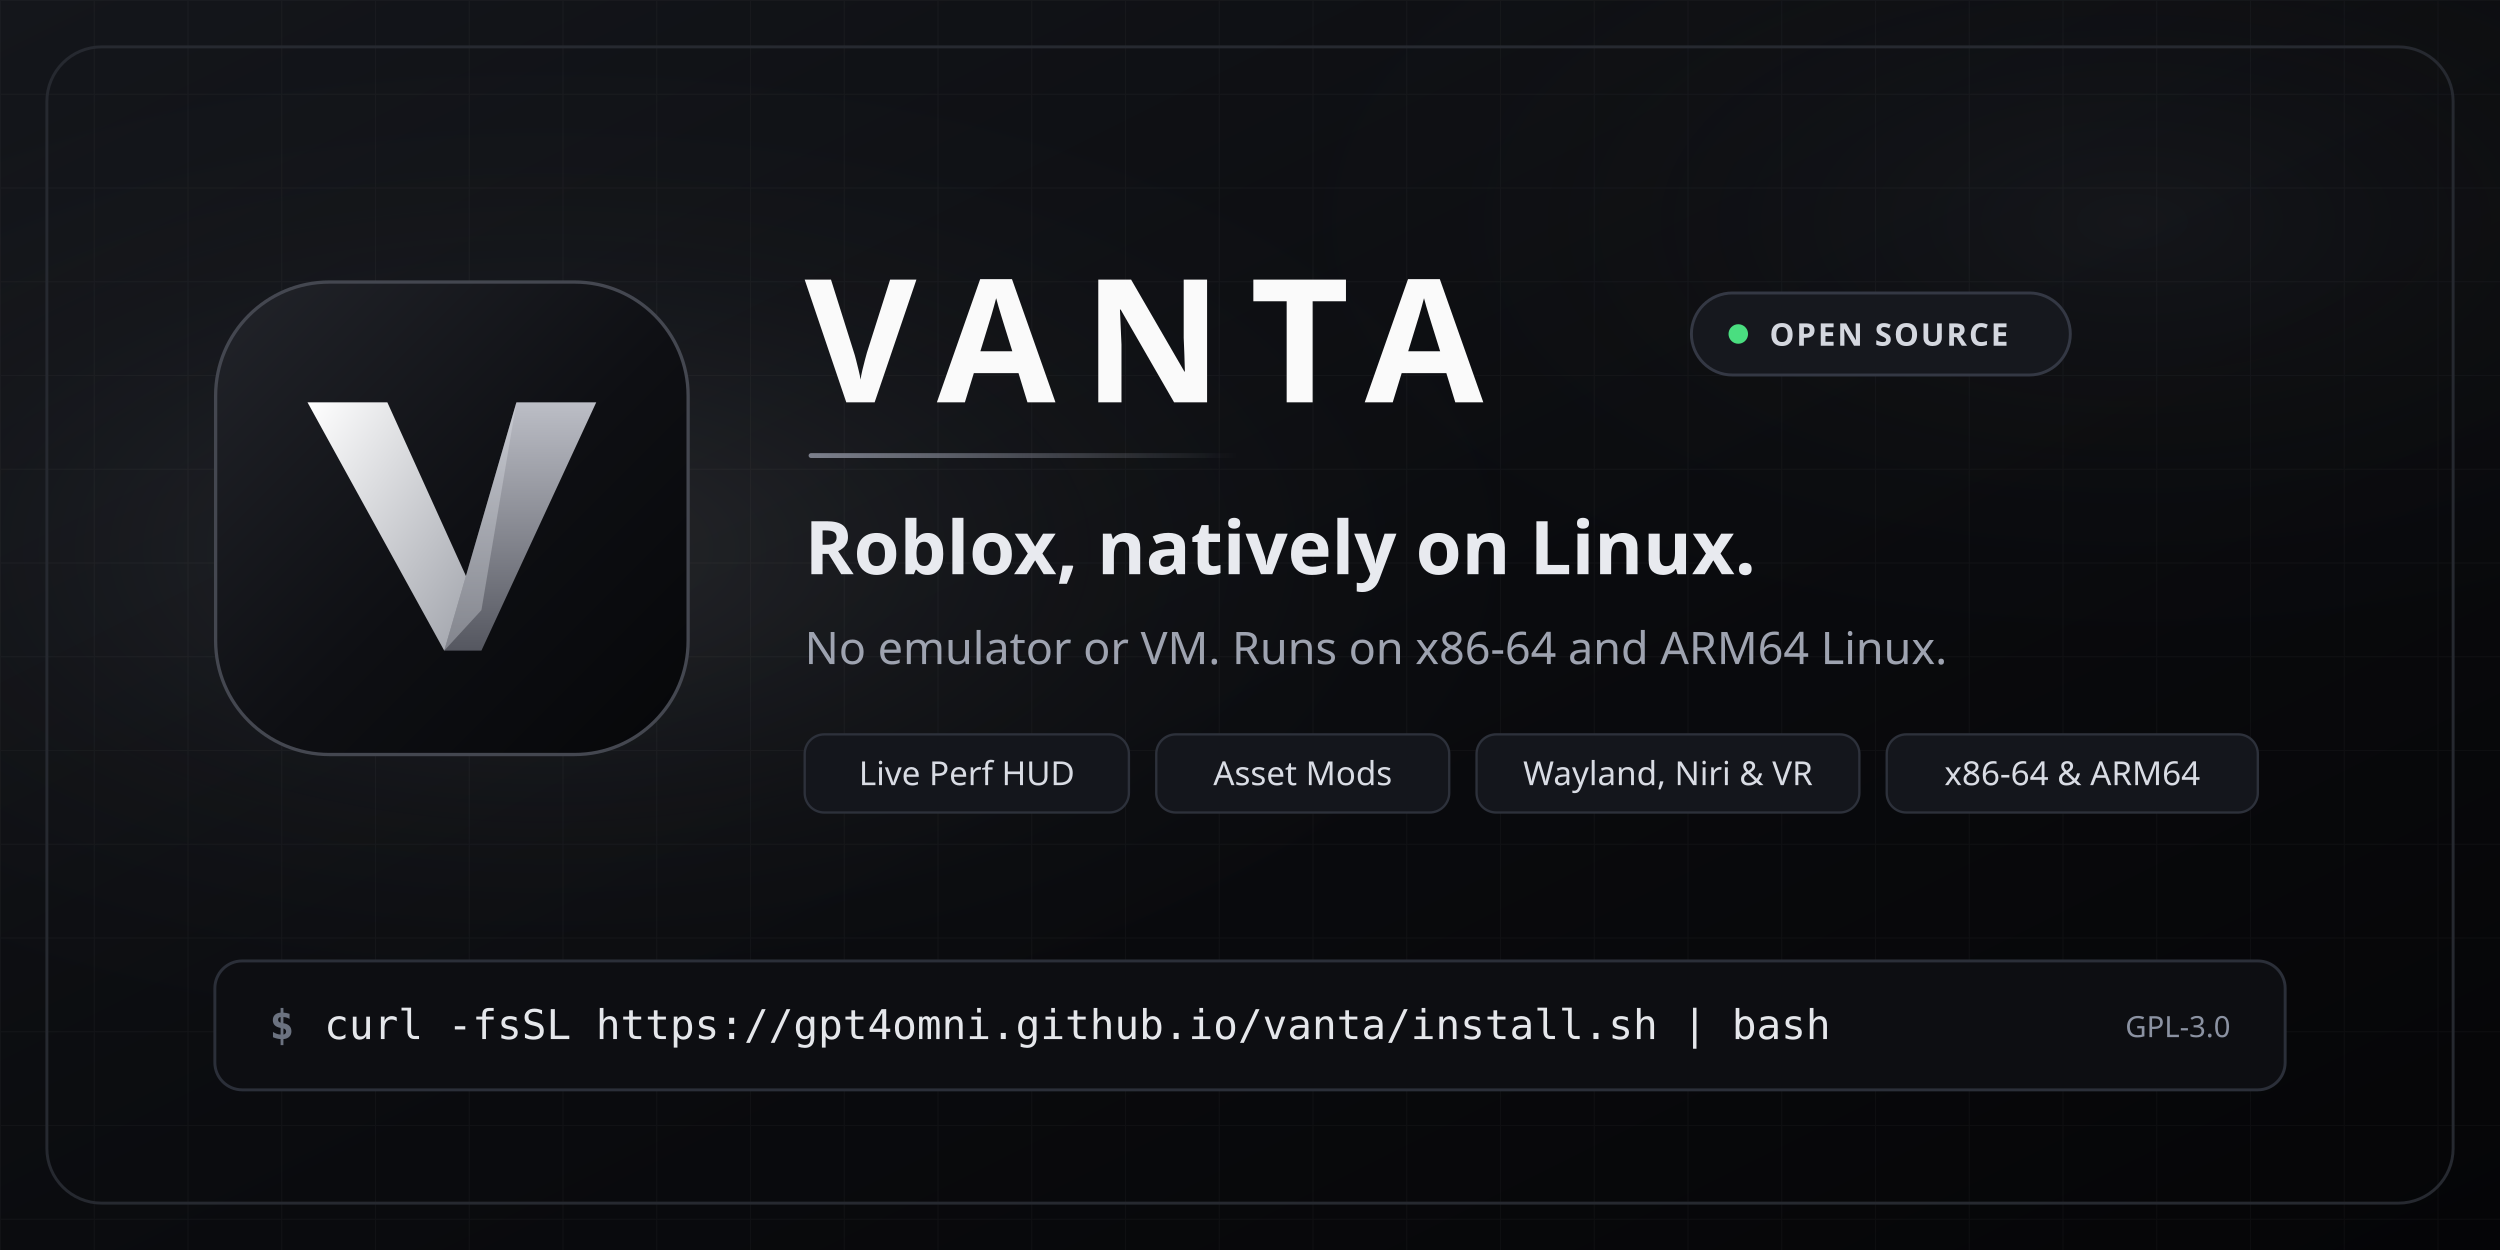
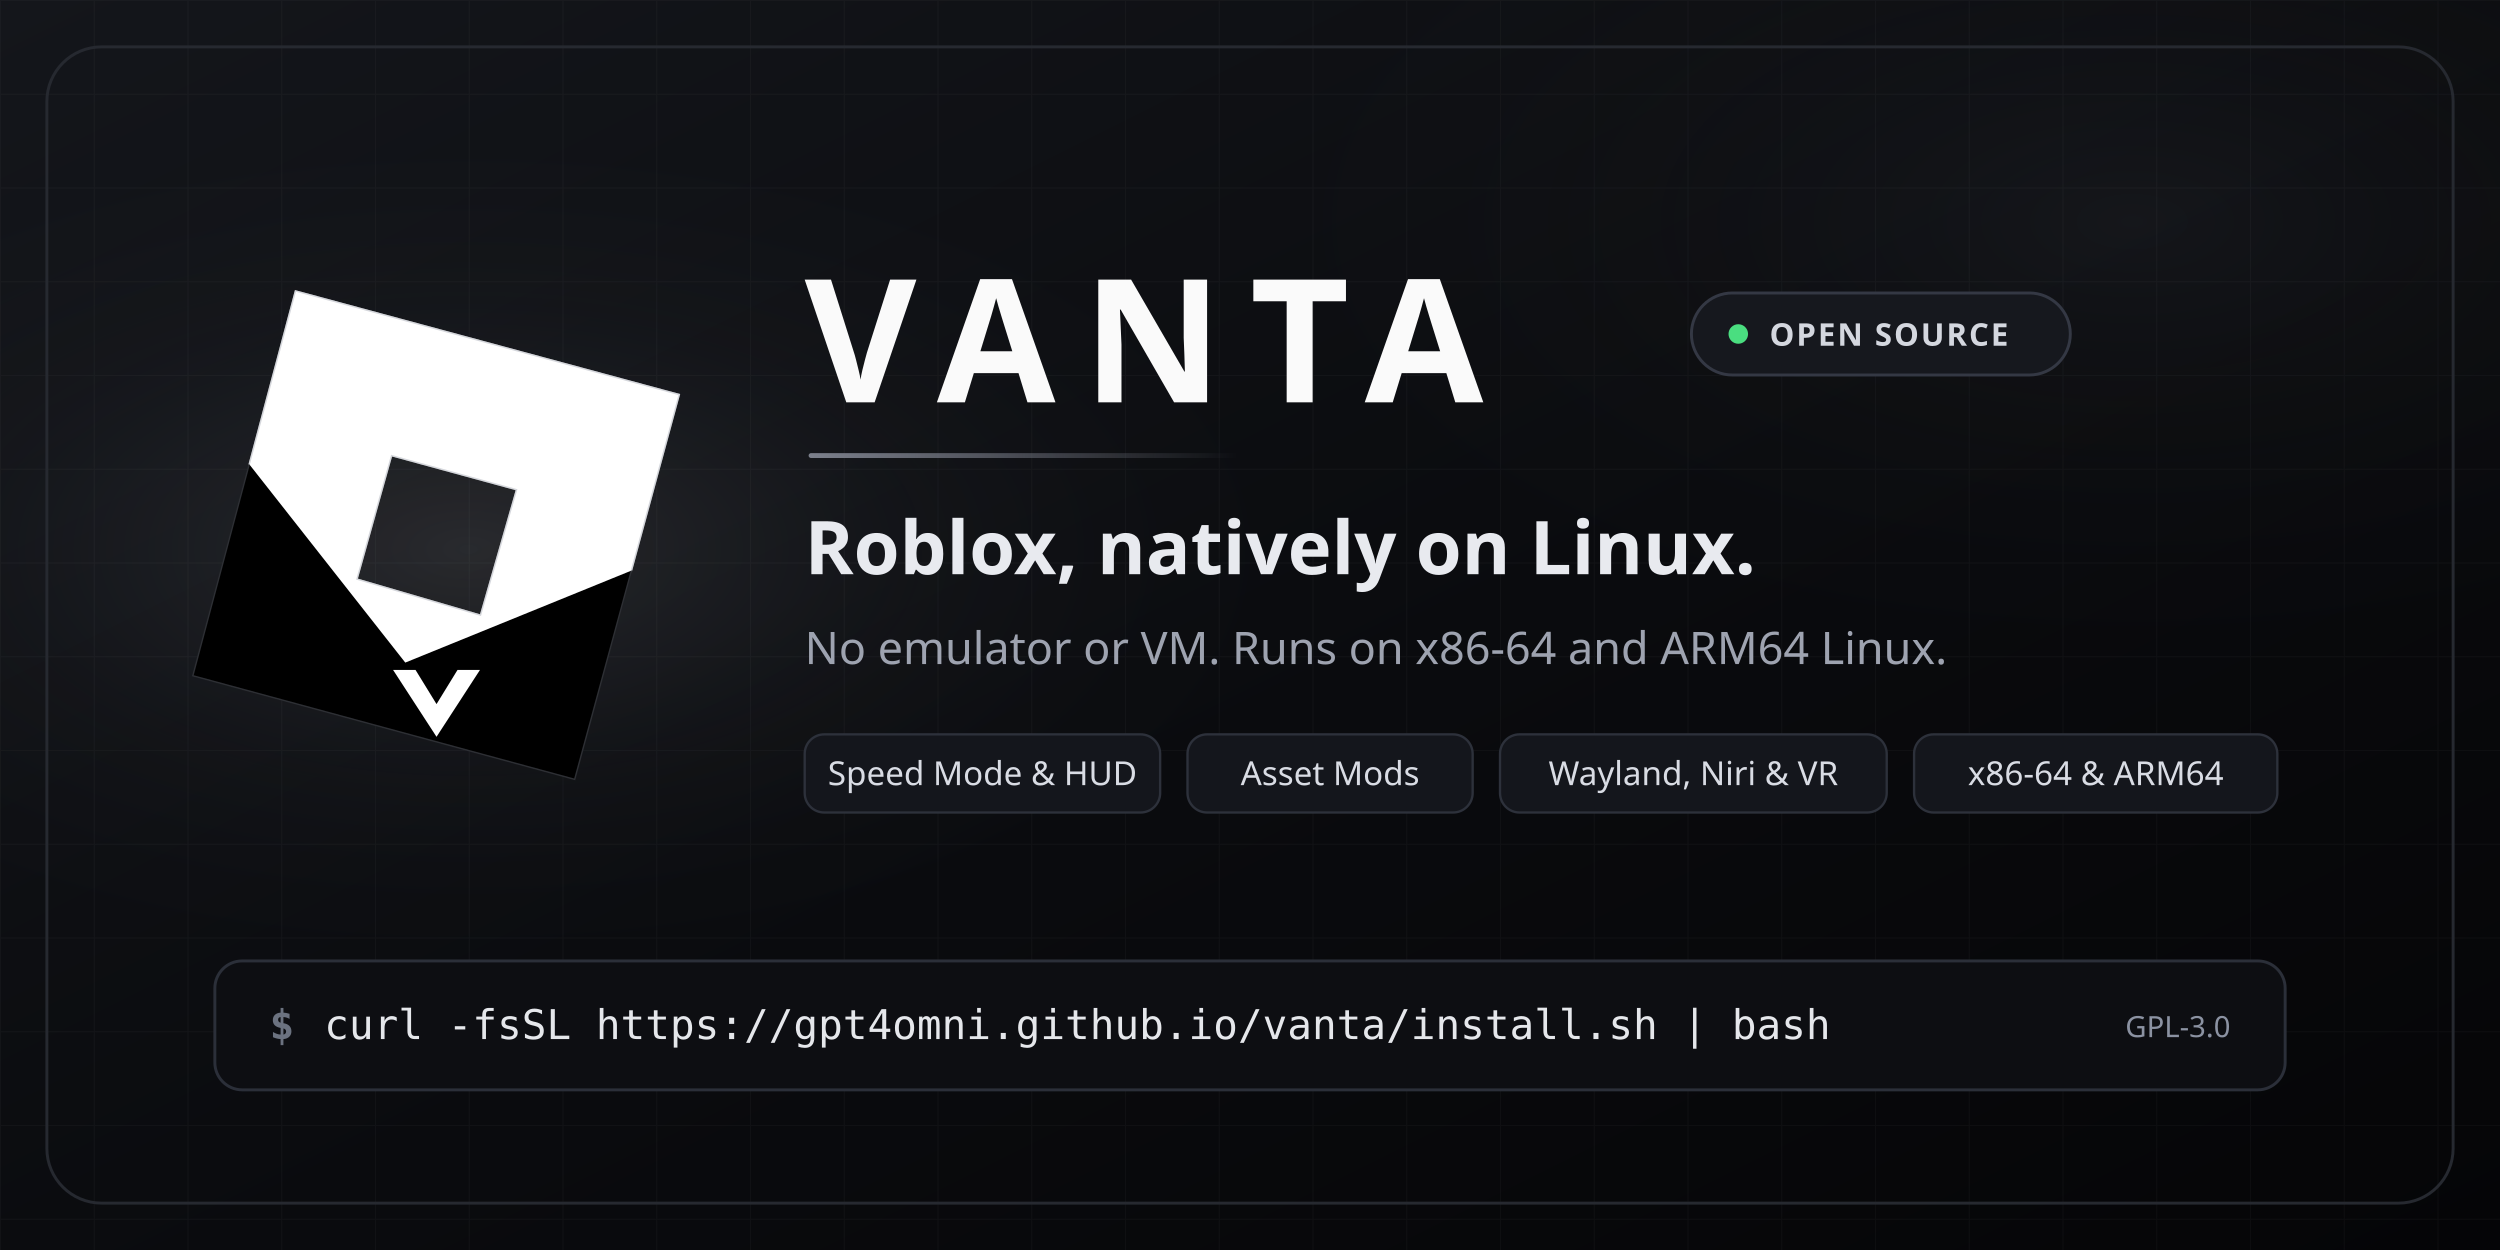
<svg xmlns="http://www.w3.org/2000/svg" width="1280" height="640" viewBox="0 0 1280 640" role="img" aria-labelledby="title desc">
  <defs>
    <linearGradient id="bg" x1="0" y1="0" x2="1" y2="1">
      <stop offset="0%" stop-color="#14161b" />
      <stop offset="55%" stop-color="#0a0b0e" />
      <stop offset="100%" stop-color="#050507" />
    </linearGradient>
-     <radialGradient id="glow" cx="22%" cy="44%" r="44%">
-       <stop offset="0%" stop-color="#ffffff" stop-opacity="0.10" />
+     <radialGradient id="glow" cx="19%" cy="44%" r="36%">
+       <stop offset="0%" stop-color="#ffffff" stop-opacity="0.11" />
      <stop offset="55%" stop-color="#9ca3af" stop-opacity="0.03" />
      <stop offset="100%" stop-color="#000000" stop-opacity="0" />
    </radialGradient>
    <radialGradient id="glow2" cx="85%" cy="18%" r="40%">
      <stop offset="0%" stop-color="#a1a8b8" stop-opacity="0.07" />
      <stop offset="100%" stop-color="#000000" stop-opacity="0" />
    </radialGradient>
-     <linearGradient id="tile" x1="0" y1="0" x2="1" y2="1">
-       <stop offset="0%" stop-color="#22242a" />
-       <stop offset="55%" stop-color="#0e0f13" />
-       <stop offset="100%" stop-color="#060709" />
-     </linearGradient>
-     <linearGradient id="vLeft" x1="0" y1="0" x2="1" y2="1">
-       <stop offset="0%" stop-color="#ffffff" />
-       <stop offset="100%" stop-color="#9da0a8" />
-     </linearGradient>
-     <linearGradient id="vRight" x1="0" y1="0" x2="0" y2="1">
-       <stop offset="0%" stop-color="#bcbec6" />
-       <stop offset="100%" stop-color="#555760" />
-     </linearGradient>
    <linearGradient id="divider" x1="0" y1="0" x2="1" y2="0">
      <stop offset="0%" stop-color="#7c808c" />
      <stop offset="100%" stop-color="#7c808c" stop-opacity="0" />
    </linearGradient>
    <pattern id="grid" width="48" height="48" patternUnits="userSpaceOnUse">
      <path d="M 48 0 L 0 0 0 48" fill="none" stroke="#ffffff" stroke-opacity="0.028" stroke-width="1" />
    </pattern>
+     <clipPath id="vanta-frame">
+       <path clip-rule="evenodd" d="M110 5 L504.5 111.5 L397 507 L4.5 400.5 Z M209.5 175.5 L174.5 300.5 L299.5 337 L336 210 Z" />
+     </clipPath>
  </defs>
  <rect width="1280" height="640" fill="url(#bg)" />
  <rect width="1280" height="640" fill="url(#grid)" />
  <rect width="1280" height="640" fill="url(#glow)" />
  <rect width="1280" height="640" fill="url(#glow2)" />
  <rect x="24" y="24" width="1232" height="592" rx="28" fill="none" stroke="#262930" stroke-width="1.5" />
-   <g transform="translate(88 122) scale(0.56)">
-     <rect x="40" y="40" width="432" height="432" rx="104" fill="url(#tile)" stroke="#444750" stroke-width="3" />
-     <path d="M124 150h73l86 190-34 37z" fill="url(#vLeft)" />
-     <path d="M315 150h73L283 377h-34z" fill="url(#vRight)" />
-     <path d="m315 150-66 227 34-37z" fill="#e4e6ec" opacity=".32" />
+   <g transform="translate(96 146) scale(0.50)">
+     <g clip-path="url(#vanta-frame)">
+       <path d="M-20 -20 L532 -20 L532 264 L456.5 293 L223 388 L62.5 184 L-10 92 Z" fill="#ffffff" />
+       <path d="M-10 90.4 L62.5 182.5 L223 386.5 L456.5 291.5 L530 261.6 L532 532 L-20 532 Z" fill="#000000" />
+       <path d="M210.5 394 L233.5 394 L255 429 L276.5 394 L299.5 394 L255 462.5 Z" fill="#ffffff" />
+       <path fill="none" stroke="#858a99" stroke-opacity="0.34" stroke-width="3" d="M110 5 L504.5 111.5 L397 507 L4.5 400.5 Z M209.5 175.5 L174.5 300.5 L299.5 337 L336 210 Z" />
+     </g>
  </g>
  <text x="412" y="206" fill="#fafafa" font-family="Adwaita Sans, Noto Sans, DejaVu Sans, sans-serif" font-size="88" font-weight="700" letter-spacing="14">VANTA</text>
  <g transform="translate(866 150)">
    <rect width="194" height="42" rx="21" fill="#16181e" stroke="#343844" stroke-width="1.5" />
    <circle cx="24" cy="21" r="5" fill="#4ade80" />
    <text x="40" y="27" fill="#d4d7df" font-family="Adwaita Sans, Noto Sans, sans-serif" font-size="16" font-weight="600" letter-spacing="1">OPEN SOURCE</text>
  </g>
  <rect x="414" y="232" width="220" height="2.5" rx="1.25" fill="url(#divider)" />
  <text x="412" y="294" fill="#e8eaef" font-family="Adwaita Sans, Noto Sans, DejaVu Sans, sans-serif" font-size="38" font-weight="600">Roblox, natively on Linux.</text>
  <text x="412" y="340" fill="#9ea3b0" font-family="Adwaita Sans, Noto Sans, DejaVu Sans, sans-serif" font-size="23" font-weight="400">No emulator or VM. Runs on x86-64 and ARM64 Linux.</text>
  <g font-family="Adwaita Sans, Noto Sans, sans-serif" font-size="17" font-weight="500">
    <g transform="translate(412 376)">
-       <rect width="166" height="40" rx="10" fill="#14161c" stroke="#2d313b" stroke-width="1.2" />
-       <text x="83" y="26" text-anchor="middle" fill="#d9dce4">Live Perf HUD</text>
+       <rect width="182" height="40" rx="10" fill="#14161c" stroke="#2d313b" stroke-width="1.2" />
+       <text x="91" y="26" text-anchor="middle" fill="#d9dce4">Speed Mode &amp; HUD</text>
    </g>
-     <g transform="translate(592 376)">
-       <rect width="150" height="40" rx="10" fill="#14161c" stroke="#2d313b" stroke-width="1.2" />
-       <text x="75" y="26" text-anchor="middle" fill="#d9dce4">Asset Mods</text>
+     <g transform="translate(608 376)">
+       <rect width="146" height="40" rx="10" fill="#14161c" stroke="#2d313b" stroke-width="1.2" />
+       <text x="73" y="26" text-anchor="middle" fill="#d9dce4">Asset Mods</text>
    </g>
-     <g transform="translate(756 376)">
-       <rect width="196" height="40" rx="10" fill="#14161c" stroke="#2d313b" stroke-width="1.2" />
-       <text x="98" y="26" text-anchor="middle" fill="#d9dce4">Wayland, Niri &amp; VR</text>
+     <g transform="translate(768 376)">
+       <rect width="198" height="40" rx="10" fill="#14161c" stroke="#2d313b" stroke-width="1.2" />
+       <text x="99" y="26" text-anchor="middle" fill="#d9dce4">Wayland, Niri &amp; VR</text>
    </g>
-     <g transform="translate(966 376)">
-       <rect width="190" height="40" rx="10" fill="#14161c" stroke="#2d313b" stroke-width="1.2" />
-       <text x="95" y="26" text-anchor="middle" fill="#d9dce4">x86-64 &amp; ARM64</text>
+     <g transform="translate(980 376)">
+       <rect width="186" height="40" rx="10" fill="#14161c" stroke="#2d313b" stroke-width="1.2" />
+       <text x="93" y="26" text-anchor="middle" fill="#d9dce4">x86-64 &amp; ARM64</text>
    </g>
  </g>
  <g transform="translate(110 492)">
    <rect width="1060" height="66" rx="14" fill="#0d0e12" stroke="#2b2f39" stroke-width="1.5" />
    <text x="28" y="40" fill="#6b7280" font-family="JetBrainsMono NF, Adwaita Mono, monospace" font-size="21" font-weight="600">$</text>
    <text x="56" y="40" fill="#e5e7eb" font-family="JetBrainsMono NF, Adwaita Mono, monospace" font-size="21" font-weight="400">curl -fsSL https://gpt4omni.github.io/vanta/install.sh | bash</text>
    <text x="1032" y="39" text-anchor="end" fill="#8b92a2" font-family="Adwaita Sans, Noto Sans, sans-serif" font-size="15" font-weight="500">GPL-3.0</text>
  </g>
</svg>
